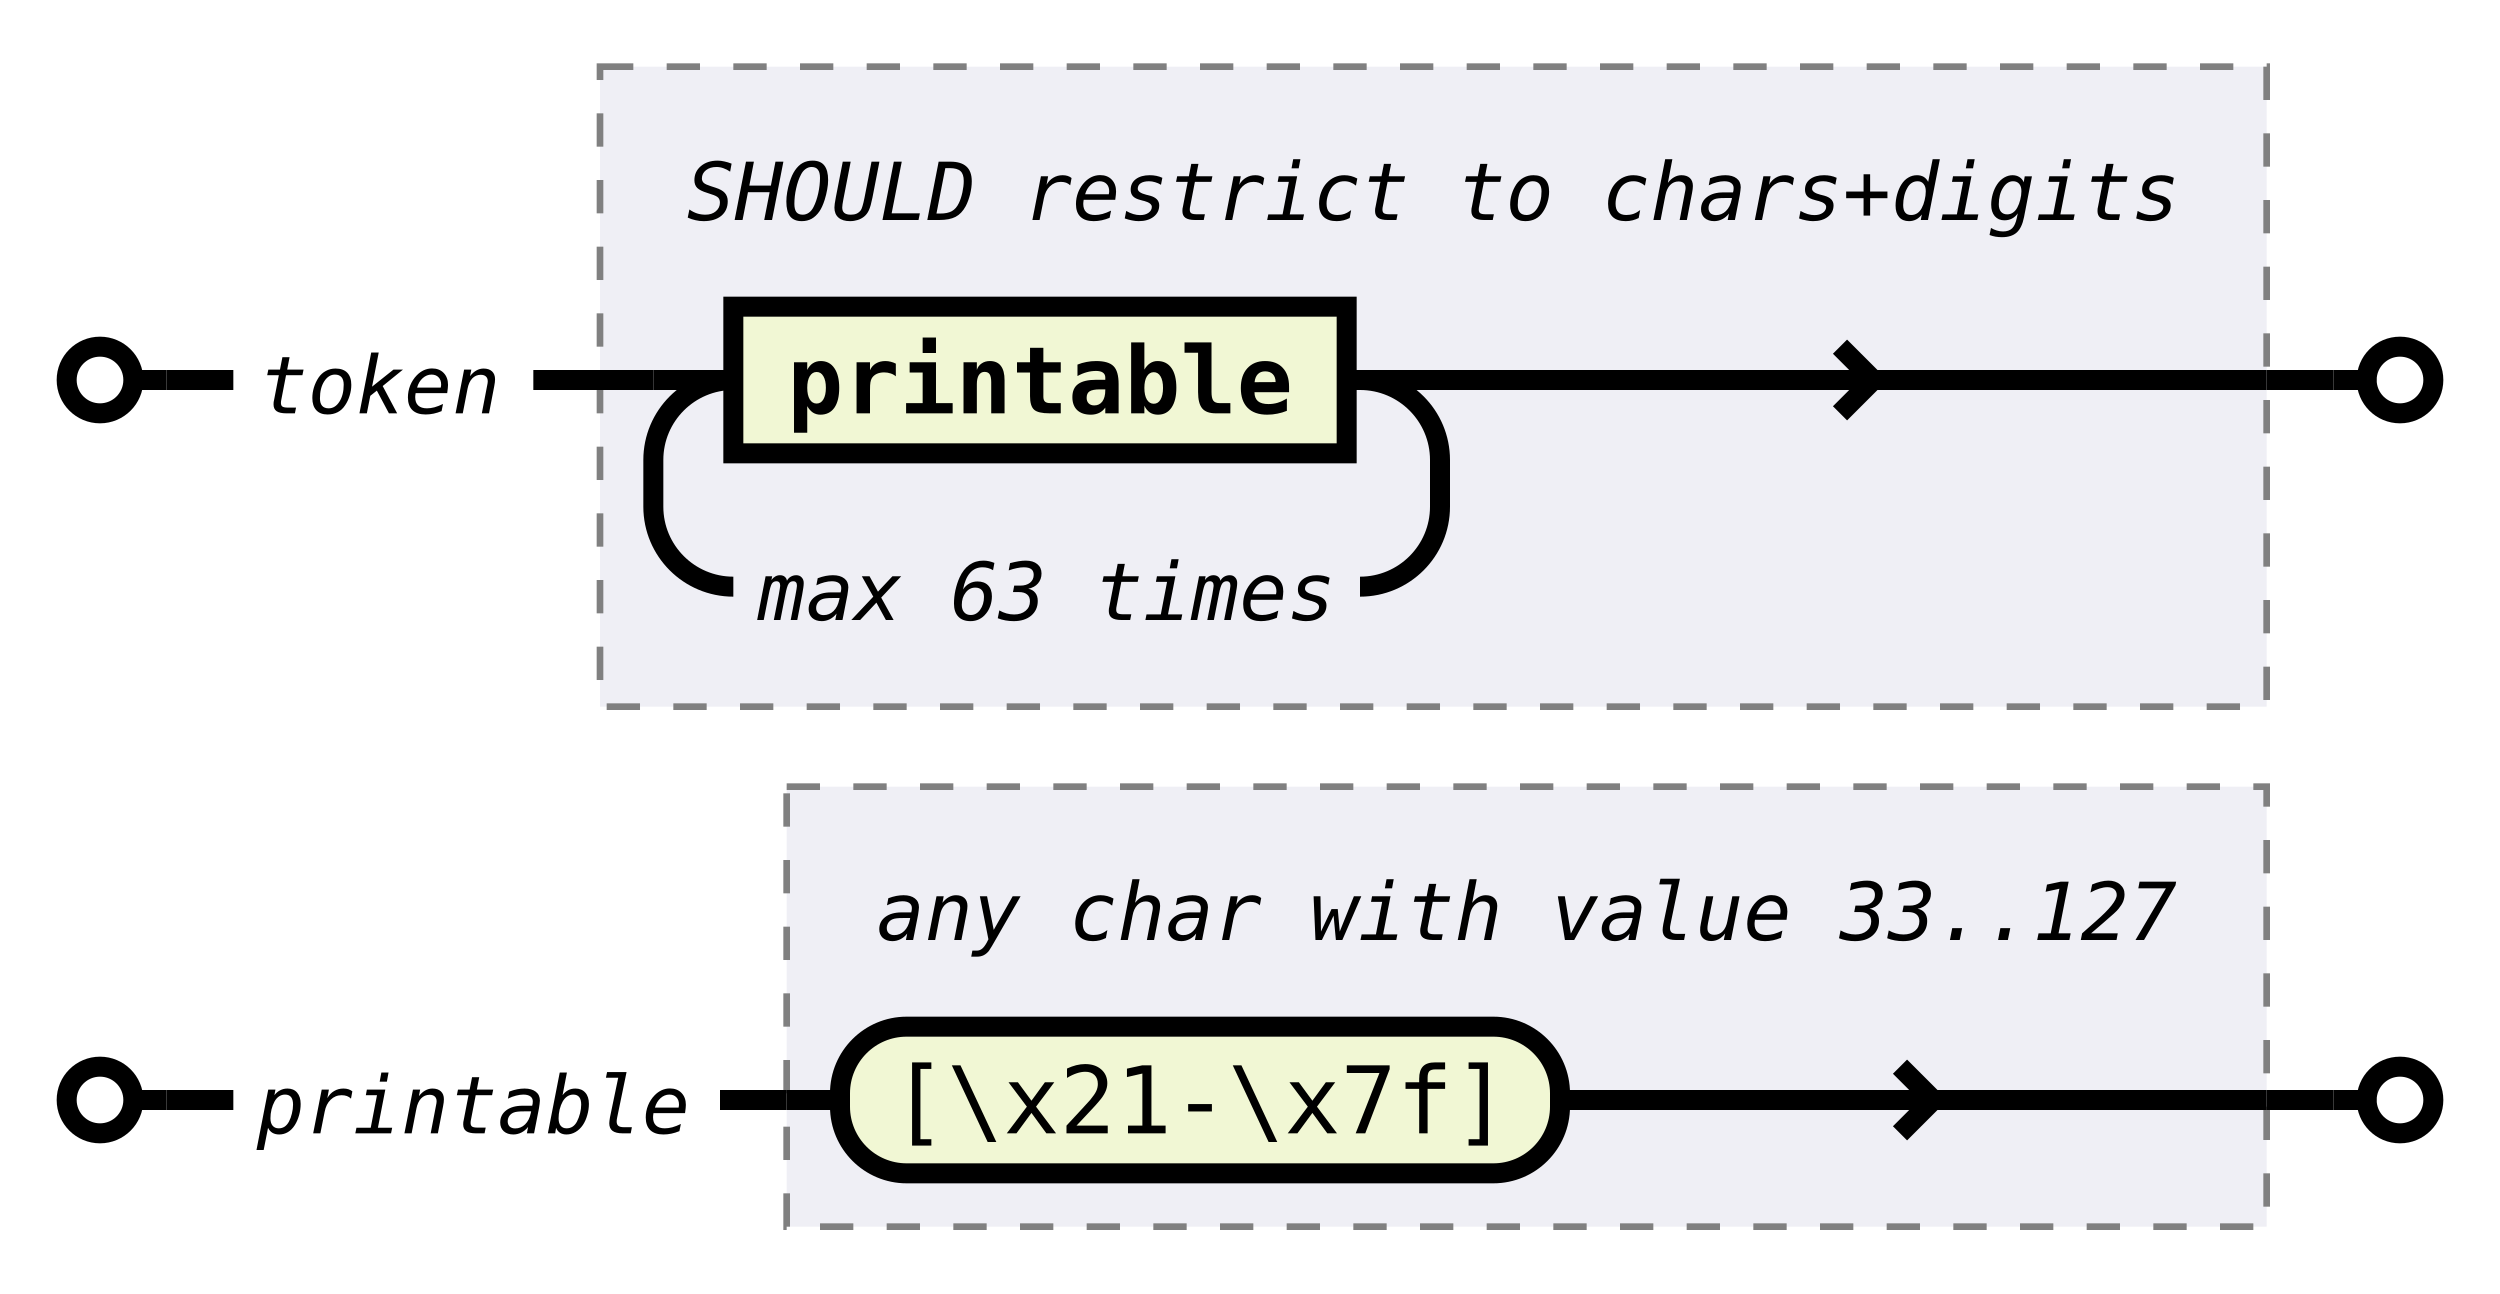
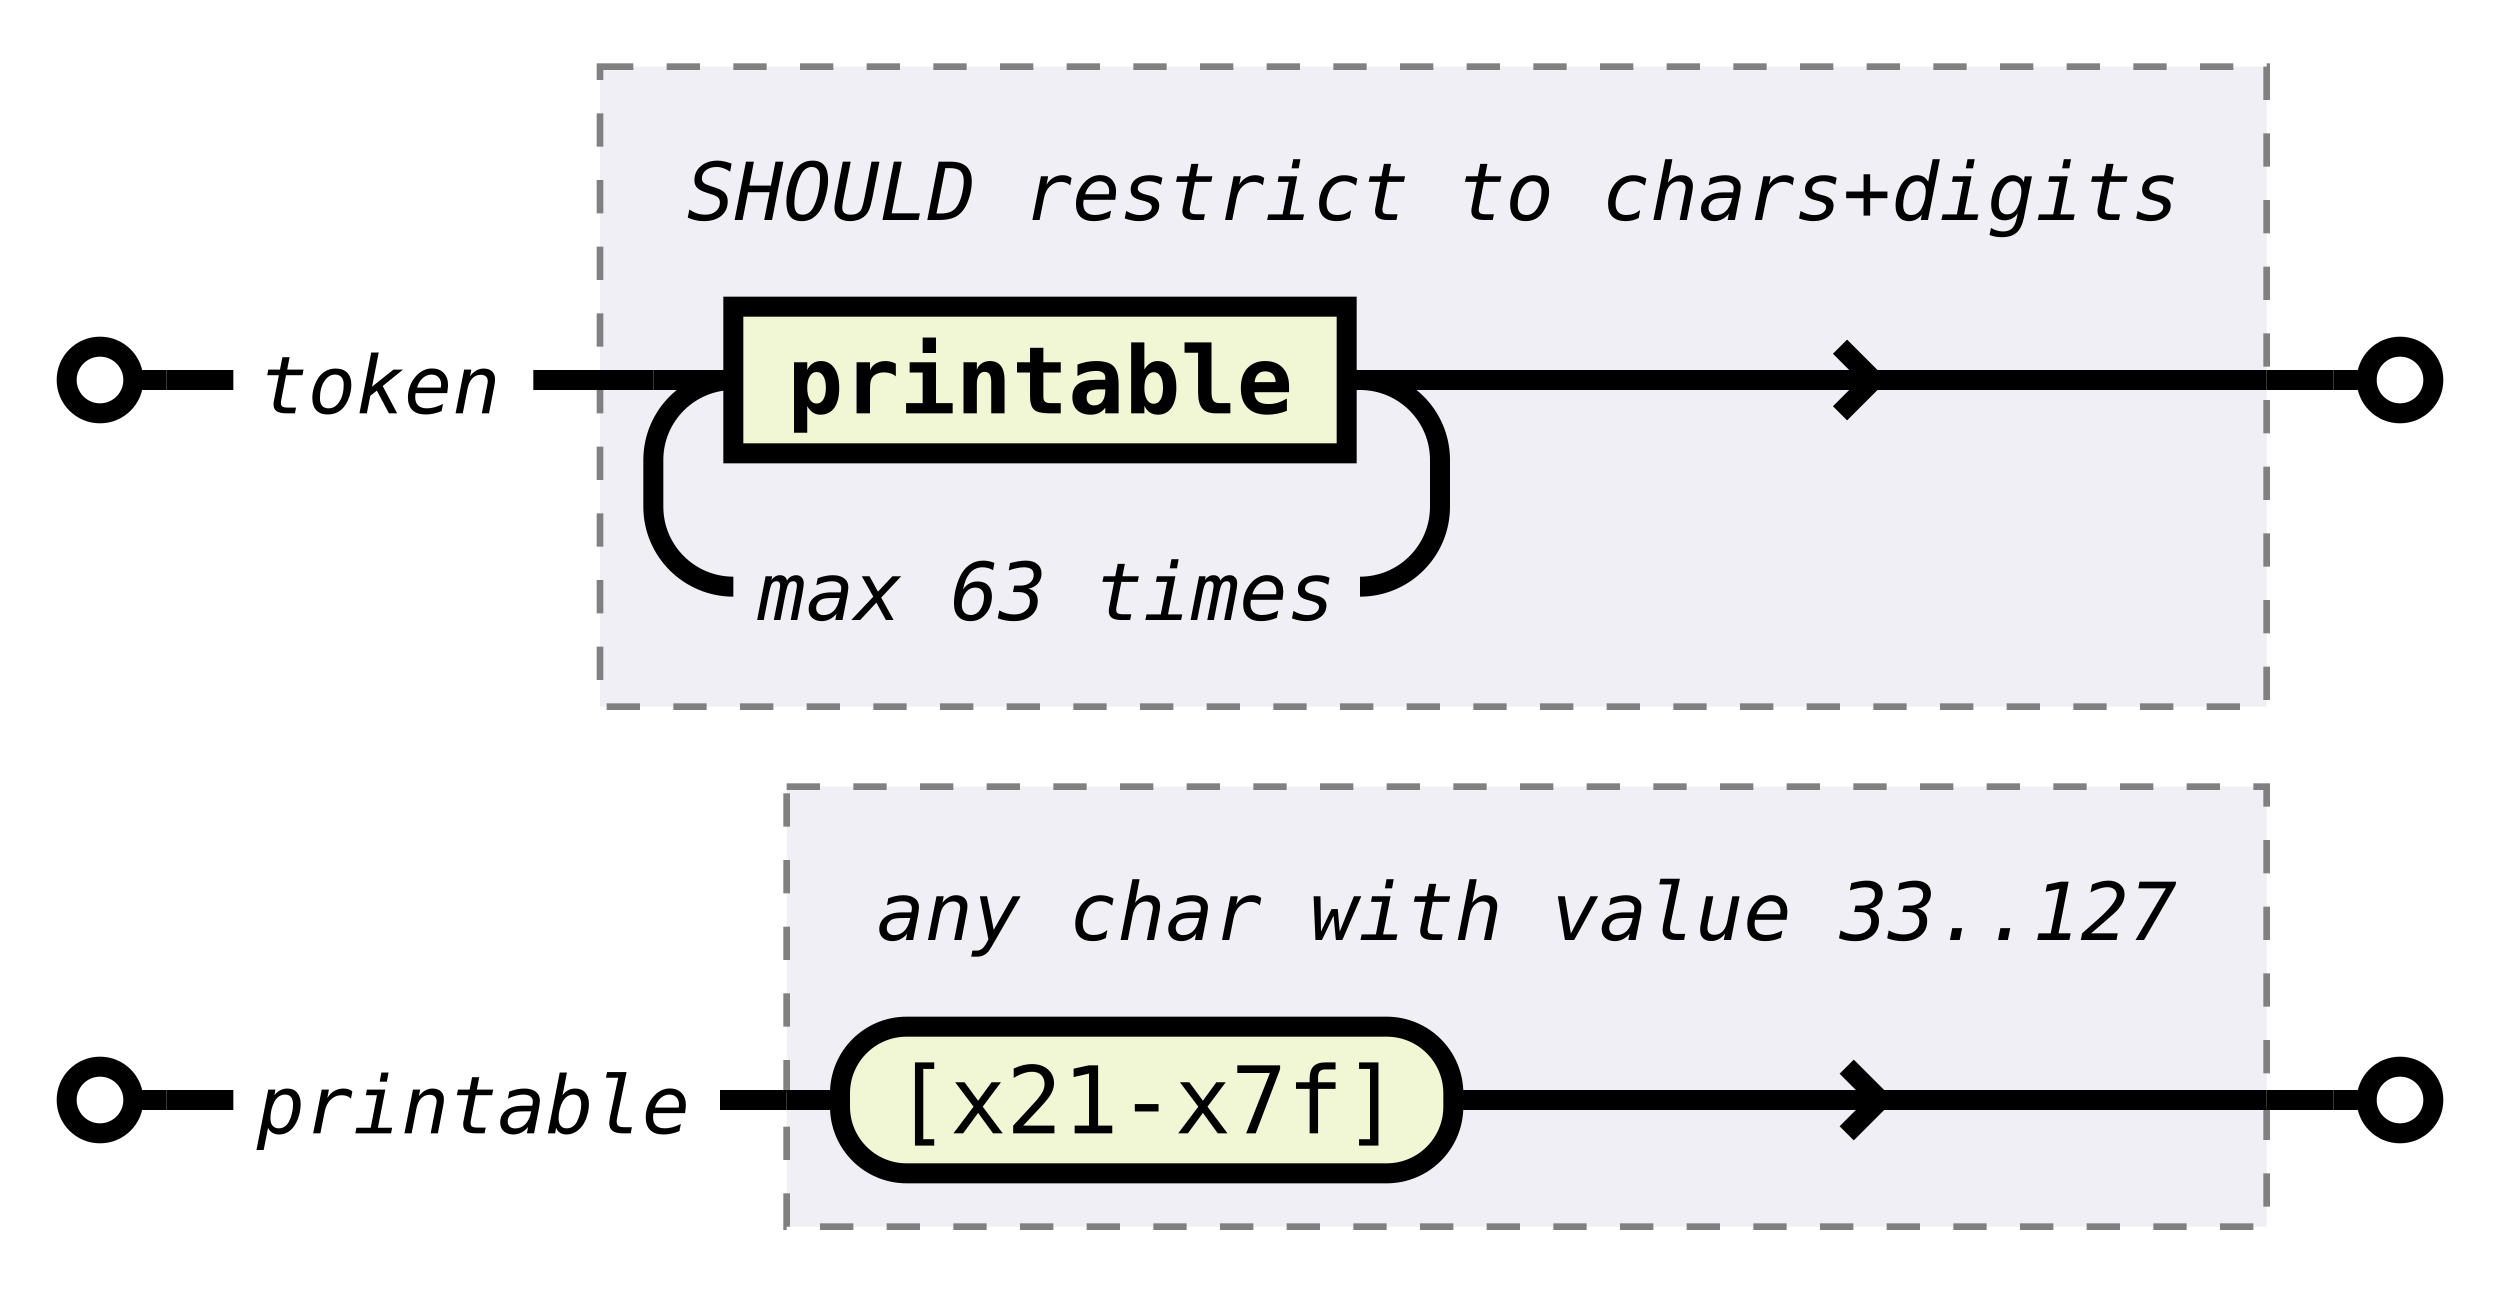
<svg xmlns="http://www.w3.org/2000/svg" class="railroad" viewBox="0 0 375 194">
  <style type="text/css">

    svg.railroad {
        background-color: hsl(30, 20%, 95%);
        background-size: 15px 15px;
        background-image: linear-gradient(to right, rgba(30, 30, 30, .05) 1px, transparent 1px),
                          linear-gradient(to bottom, rgba(30, 30, 30, .05) 1px, transparent 1px);
    }

    svg.railroad path {
        stroke-width: 3px;
        stroke: black;
        fill: transparent;
    }

    svg.railroad .debug {
        stroke-width: 1px;
        stroke: red;
    }

    svg.railroad text {
        font: 14px monospace;
        text-anchor: middle;
    }

    svg.railroad .nonterminal text {
        font-weight: bold;
    }

    svg.railroad text.comment {
        font: italic 12px monospace;
    }

    svg.railroad rect {
        stroke-width: 3px;
        stroke: black;
        fill:hsl(-290, 70%, 90%);
    }

    svg.railroad g.labeledbox &gt; rect {
        stroke-width: 1px;
        stroke: grey;
        stroke-dasharray: 5px;
        fill:rgba(90, 90, 150, .1);
    }</style>
  <g class="verticalgrid">
    <g class="sequence">
      <path d=" M 10 57 a 5 5 0 0 1 5 -5 a 5 5 0 0 1 5 5 a 5 5 0 0 1 -5 5 a 5 5 0 0 1 -5 -5 m 10 0 h 5" />
      <g class="sequence">
        <text class="comment" x="57" y="62">
token</text>
        <g class="labeledbox">
          <rect height="96" width="250" x="90" y="10" />
          <path d=" M 90 57 h 8 m 118 0 h 124 m -59 0 l -5 -5 m 0 10 l 5 -5 m 59 0" />
          <text class="comment" x="215" y="33">
SHOULD restrict to chars+digits</text>
          <g class="repeat">
            <path d=" M 98 57 h 12 m 92 0 h 14 m -12 0 a 12 12 0 0 1 12 12 v 7 a 12 12 0 0 1 -12 12 m -94 0 h 0 a 12 12 0 0 1 -12 -12 v -7 a 12 12 0 0 1 12 -12" />
            <text class="comment" x="157" y="93">
max 63 times</text>
            <g class="nonterminal">
              <rect height="22" width="92" x="110" y="46" />
              <text x="156" y="62">
printable</text>
            </g>
          </g>
        </g>
        <path d=" M 80 57 h 10" />
      </g>
      <path d=" M 350 57 h 5 a 5 5 0 0 1 5 -5 a 5 5 0 0 1 5 5 a 5 5 0 0 1 -5 5 a 5 5 0 0 1 -5 -5" />
      <path d=" M 25 57 h 10" />
      <path d=" M 340 57 h 10" />
    </g>
    <g class="sequence">
      <path d=" M 10 165 a 5 5 0 0 1 5 -5 a 5 5 0 0 1 5 5 a 5 5 0 0 1 -5 5 a 5 5 0 0 1 -5 -5 m 10 0 h 5" />
      <g class="sequence">
        <text class="comment" x="71" y="170">
printable</text>
        <g class="labeledbox">
          <rect height="66" width="222" x="118" y="118" />
-           <path d=" M 118 165 h 8 m 108 0 h 106 m -50 0 l -5 -5 m 0 10 l 5 -5 m 50 0" />
+           <path d=" M 118 165 h 8 m 92 0 h 122 m -58 0 l -5 -5 m 0 10 l 5 -5 m 58 0" />
          <text class="comment" x="229" y="141">
any char with value 33..127</text>
          <g class="terminal">
-             <rect height="22" rx="10" ry="10" width="108" x="126" y="154" />
-             <text x="180" y="170">
- [\x21-\x7f]</text>
+             <rect height="22" rx="10" ry="10" width="92" x="126" y="154" />
+             <text x="172" y="170">
+ [x21-x7f]</text>
          </g>
        </g>
        <path d=" M 108 165 h 10" />
      </g>
      <path d=" M 350 165 h 5 a 5 5 0 0 1 5 -5 a 5 5 0 0 1 5 5 a 5 5 0 0 1 -5 5 a 5 5 0 0 1 -5 -5" />
      <path d=" M 25 165 h 10" />
      <path d=" M 340 165 h 10" />
    </g>
  </g>
</svg>
